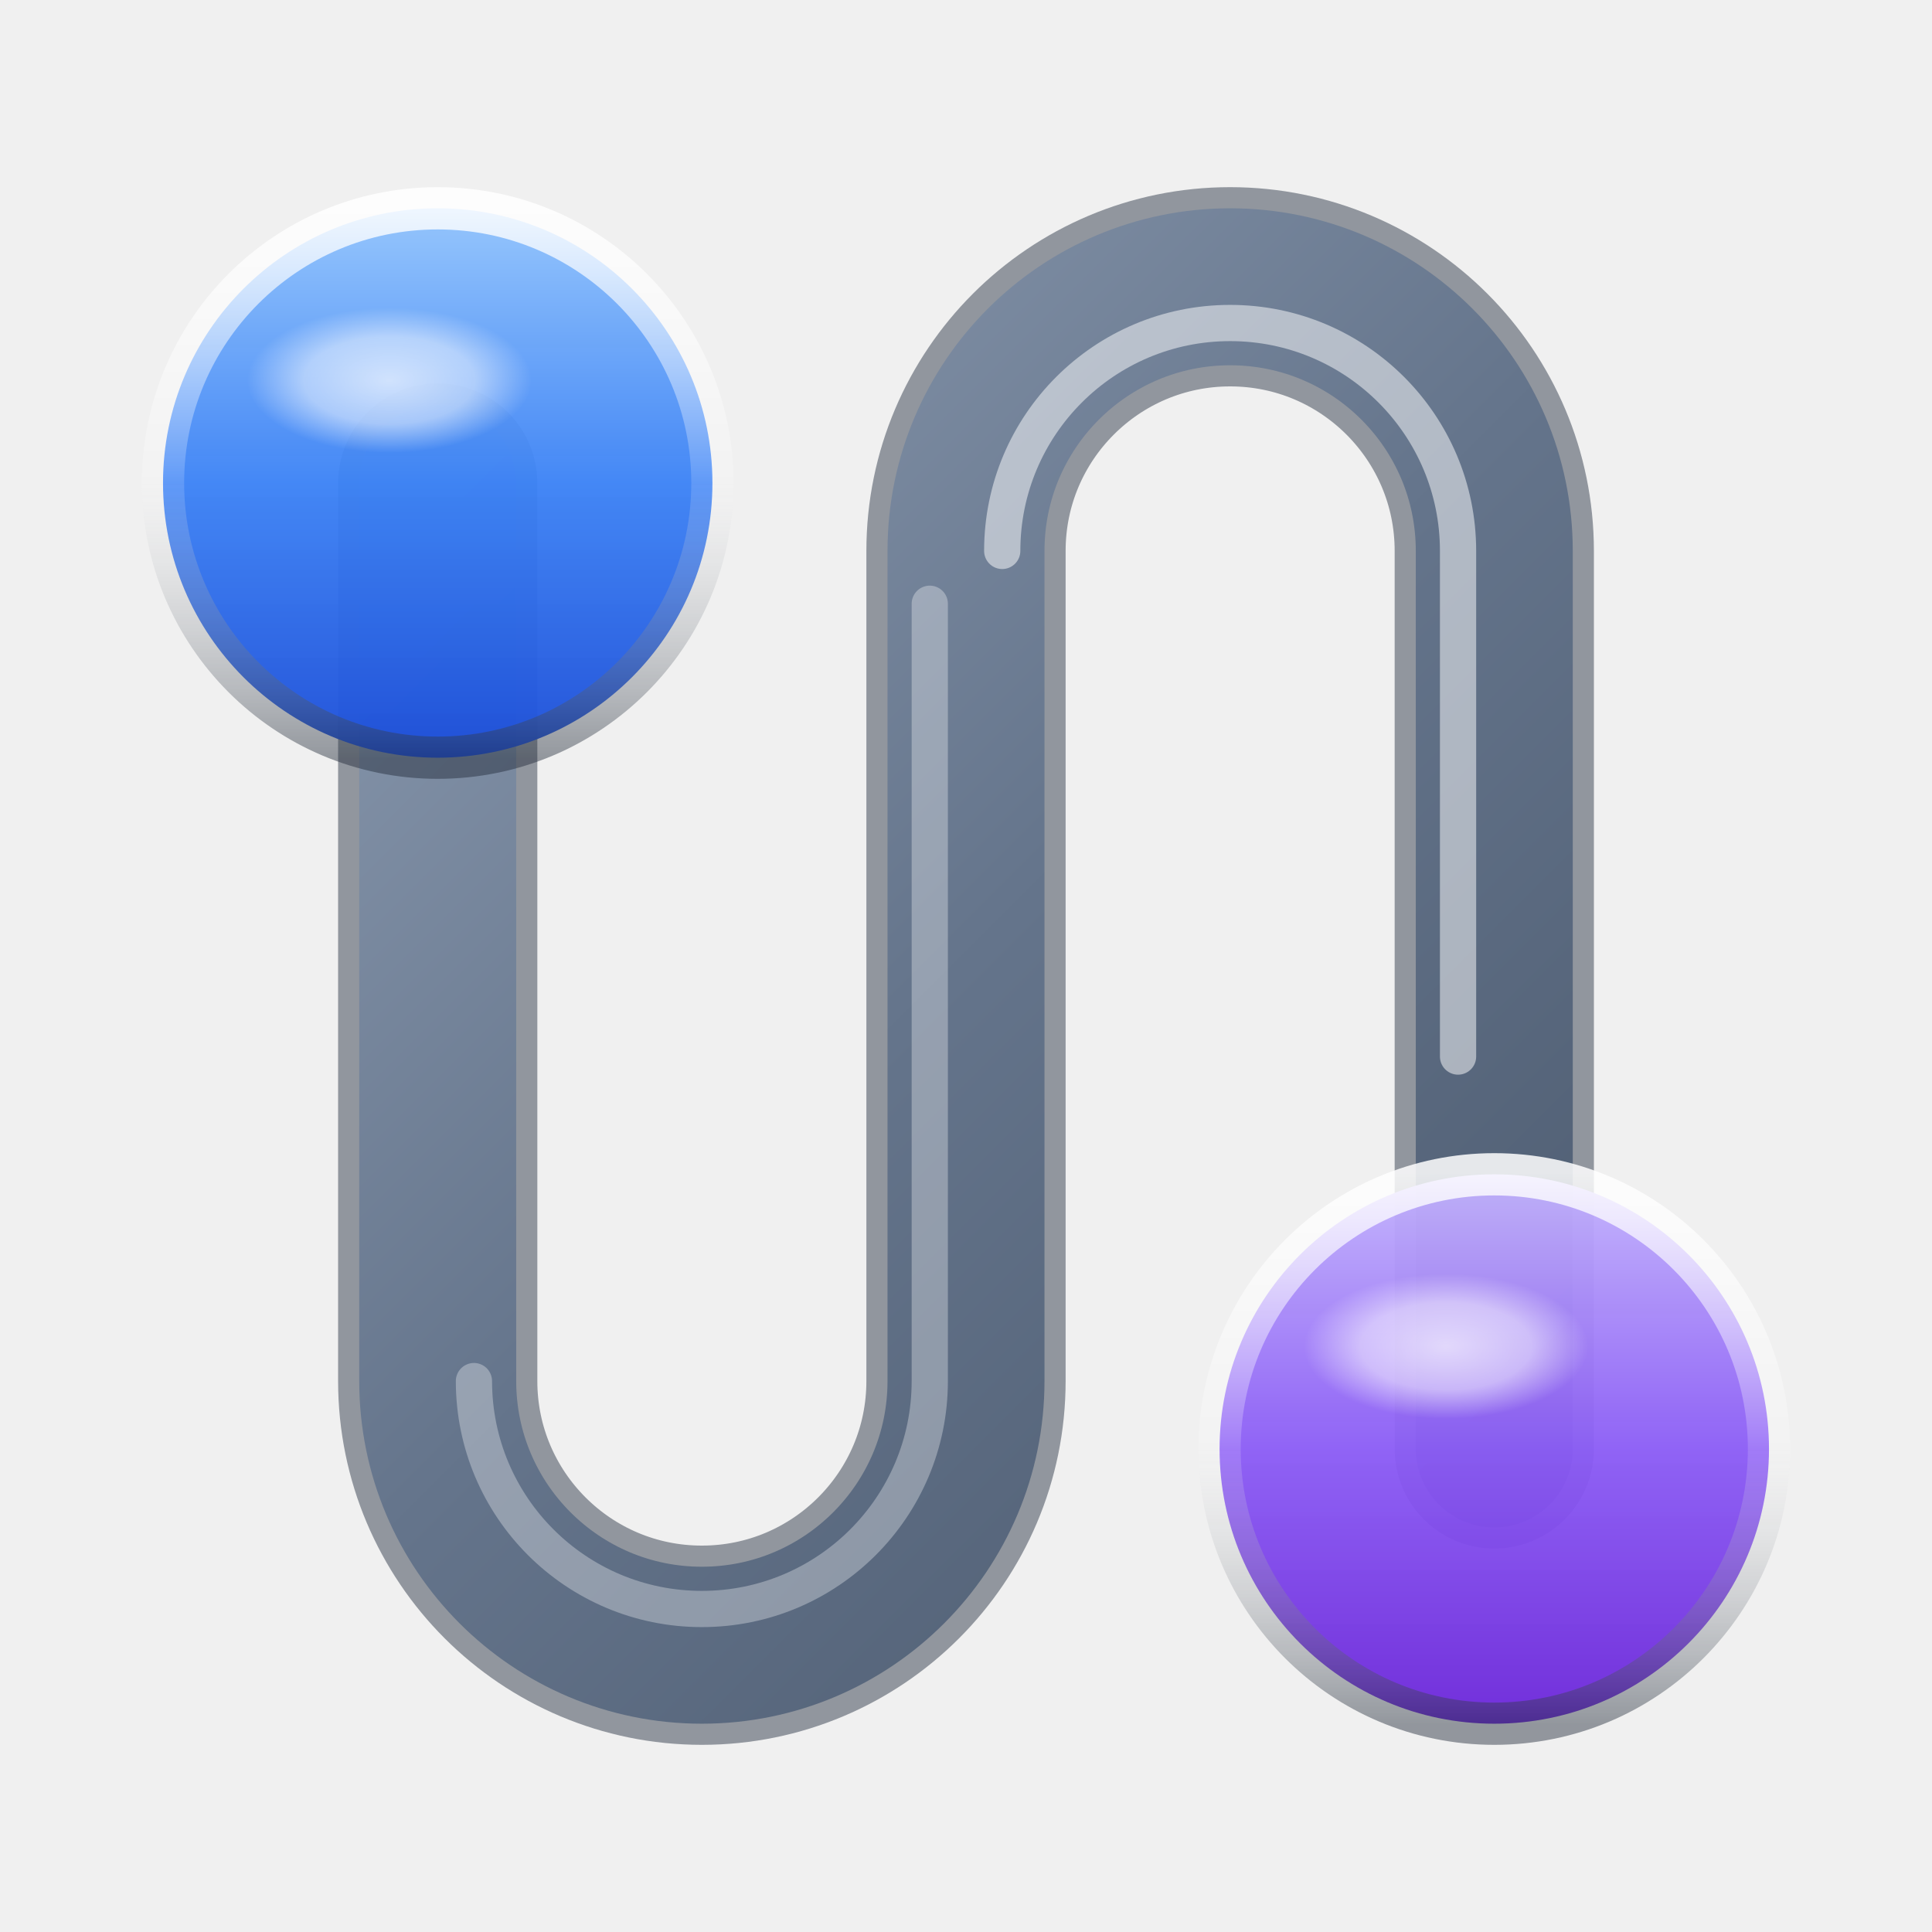
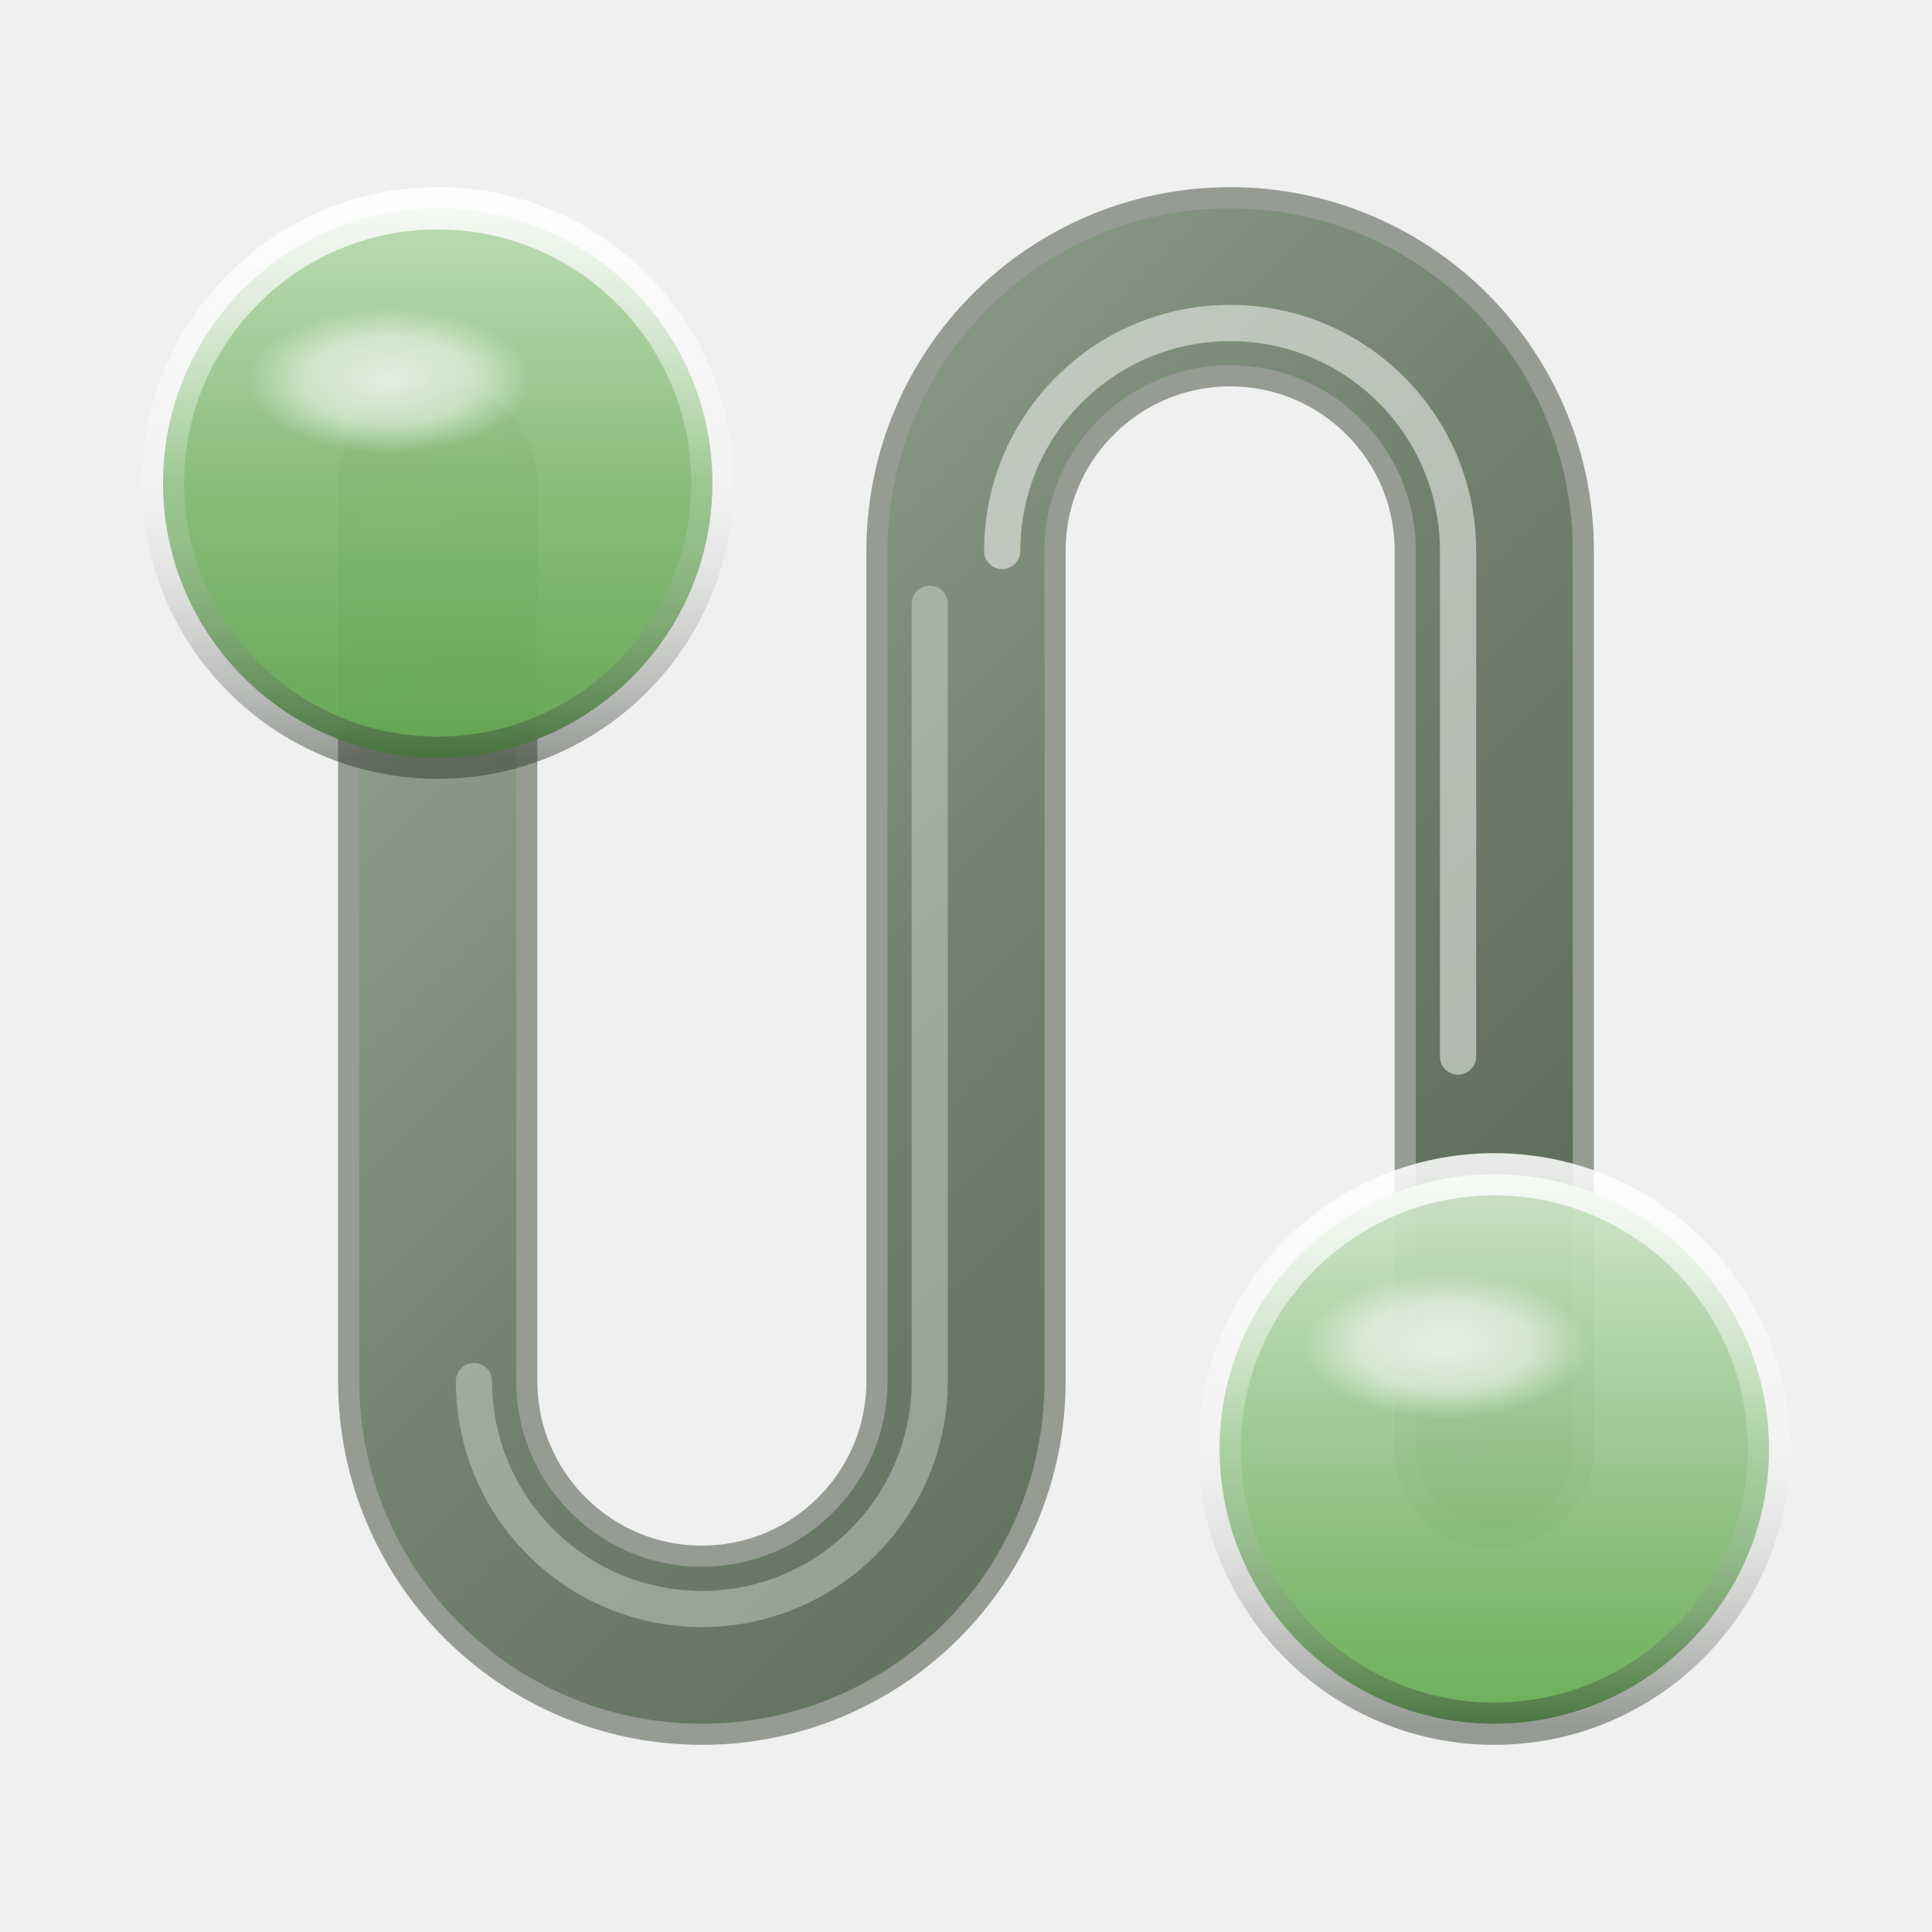
<svg xmlns="http://www.w3.org/2000/svg" viewBox="0 0 64 64">
  <defs>
    <linearGradient id="nBlue" x1="0" y1="0" x2="0" y2="1">
-       <stop offset="0" stop-color="#93C5FD" stop-opacity="0.96" />
-       <stop offset="0.5" stop-color="#3B82F6" stop-opacity="0.95" />
-       <stop offset="1" stop-color="#1D4ED8" stop-opacity="0.97" />
+       <stop offset="0" stop-color="#BDDBB5" stop-opacity="0.96" />
+       <stop offset="0.5" stop-color="#84BB76" stop-opacity="0.95" />
+       <stop offset="1" stop-color="#62A451" stop-opacity="0.97" />
    </linearGradient>
    <linearGradient id="nPurple" x1="0" y1="0" x2="0" y2="1">
-       <stop offset="0" stop-color="#C4B5FD" stop-opacity="0.96" />
-       <stop offset="0.5" stop-color="#8B5CF6" stop-opacity="0.95" />
-       <stop offset="1" stop-color="#6D28D9" stop-opacity="0.97" />
+       <stop offset="0" stop-color="#D1E6CC" stop-opacity="0.96" />
+       <stop offset="0.5" stop-color="#97C68C" stop-opacity="0.95" />
+       <stop offset="1" stop-color="#67AC55" stop-opacity="0.97" />
    </linearGradient>
    <linearGradient id="rim" x1="0" y1="0" x2="0" y2="1">
      <stop offset="0" stop-color="#FFFFFF" stop-opacity="0.85" />
      <stop offset="0.5" stop-color="#FFFFFF" stop-opacity="0.15" />
-       <stop offset="1" stop-color="#1F2937" stop-opacity="0.45" />
+       <stop offset="1" stop-color="#273125" stop-opacity="0.45" />
    </linearGradient>
    <linearGradient id="cord" x1="8" y1="8" x2="56" y2="56" gradientUnits="userSpaceOnUse">
-       <stop offset="0" stop-color="#94A3B8" />
-       <stop offset="0.5" stop-color="#64748B" />
-       <stop offset="1" stop-color="#475569" />
+       <stop offset="0" stop-color="#A1AF9D" />
+       <stop offset="0.5" stop-color="#72816E" />
+       <stop offset="1" stop-color="#53614F" />
    </linearGradient>
    <radialGradient id="sheen">
      <stop offset="0" stop-color="#FFFFFF" />
      <stop offset="0.6" stop-color="#FFFFFF" stop-opacity="0.7" />
      <stop offset="1" stop-color="#FFFFFF" stop-opacity="0" />
    </radialGradient>
  </defs>
  <g fill="none" stroke-linecap="round">
-     <path d="M49.5 48V18.25a8.75 8.75 0 0 0-17.5 0v27.5a8.75 8.75 0 0 1-17.5 0V16" stroke="#1E293B" stroke-opacity="0.45" stroke-width="6.6" />
+     <path d="M49.5 48V18.25a8.75 8.75 0 0 0-17.5 0v27.5a8.75 8.75 0 0 1-17.5 0V16" stroke="#283425" stroke-opacity="0.45" stroke-width="6.6" />
    <path d="M49.5 48V18.25a8.75 8.75 0 0 0-17.5 0v27.5a8.75 8.75 0 0 1-17.5 0V16" stroke="url(#cord)" stroke-width="5.2" />
    <path d="M48.3 35V18.25a7.55 7.55 0 0 0-15.1 0" stroke="#FFFFFF" stroke-opacity="0.5" stroke-width="1.2" />
    <path d="M30.8 20v25.75a7.55 7.55 0 0 1-15.1 0" stroke="#FFFFFF" stroke-opacity="0.32" stroke-width="1.2" />
  </g>
  <g>
    <circle cx="14.5" cy="16" r="9.1" fill="url(#nBlue)" stroke="url(#rim)" stroke-width="1.4" />
    <ellipse cx="12.9" cy="12.6" rx="4.7" ry="2.4" fill="url(#sheen)" opacity="0.7" />
  </g>
  <g>
    <circle cx="49.5" cy="48" r="9.1" fill="url(#nPurple)" stroke="url(#rim)" stroke-width="1.4" />
    <ellipse cx="47.9" cy="44.6" rx="4.7" ry="2.4" fill="url(#sheen)" opacity="0.7" />
  </g>
</svg>
